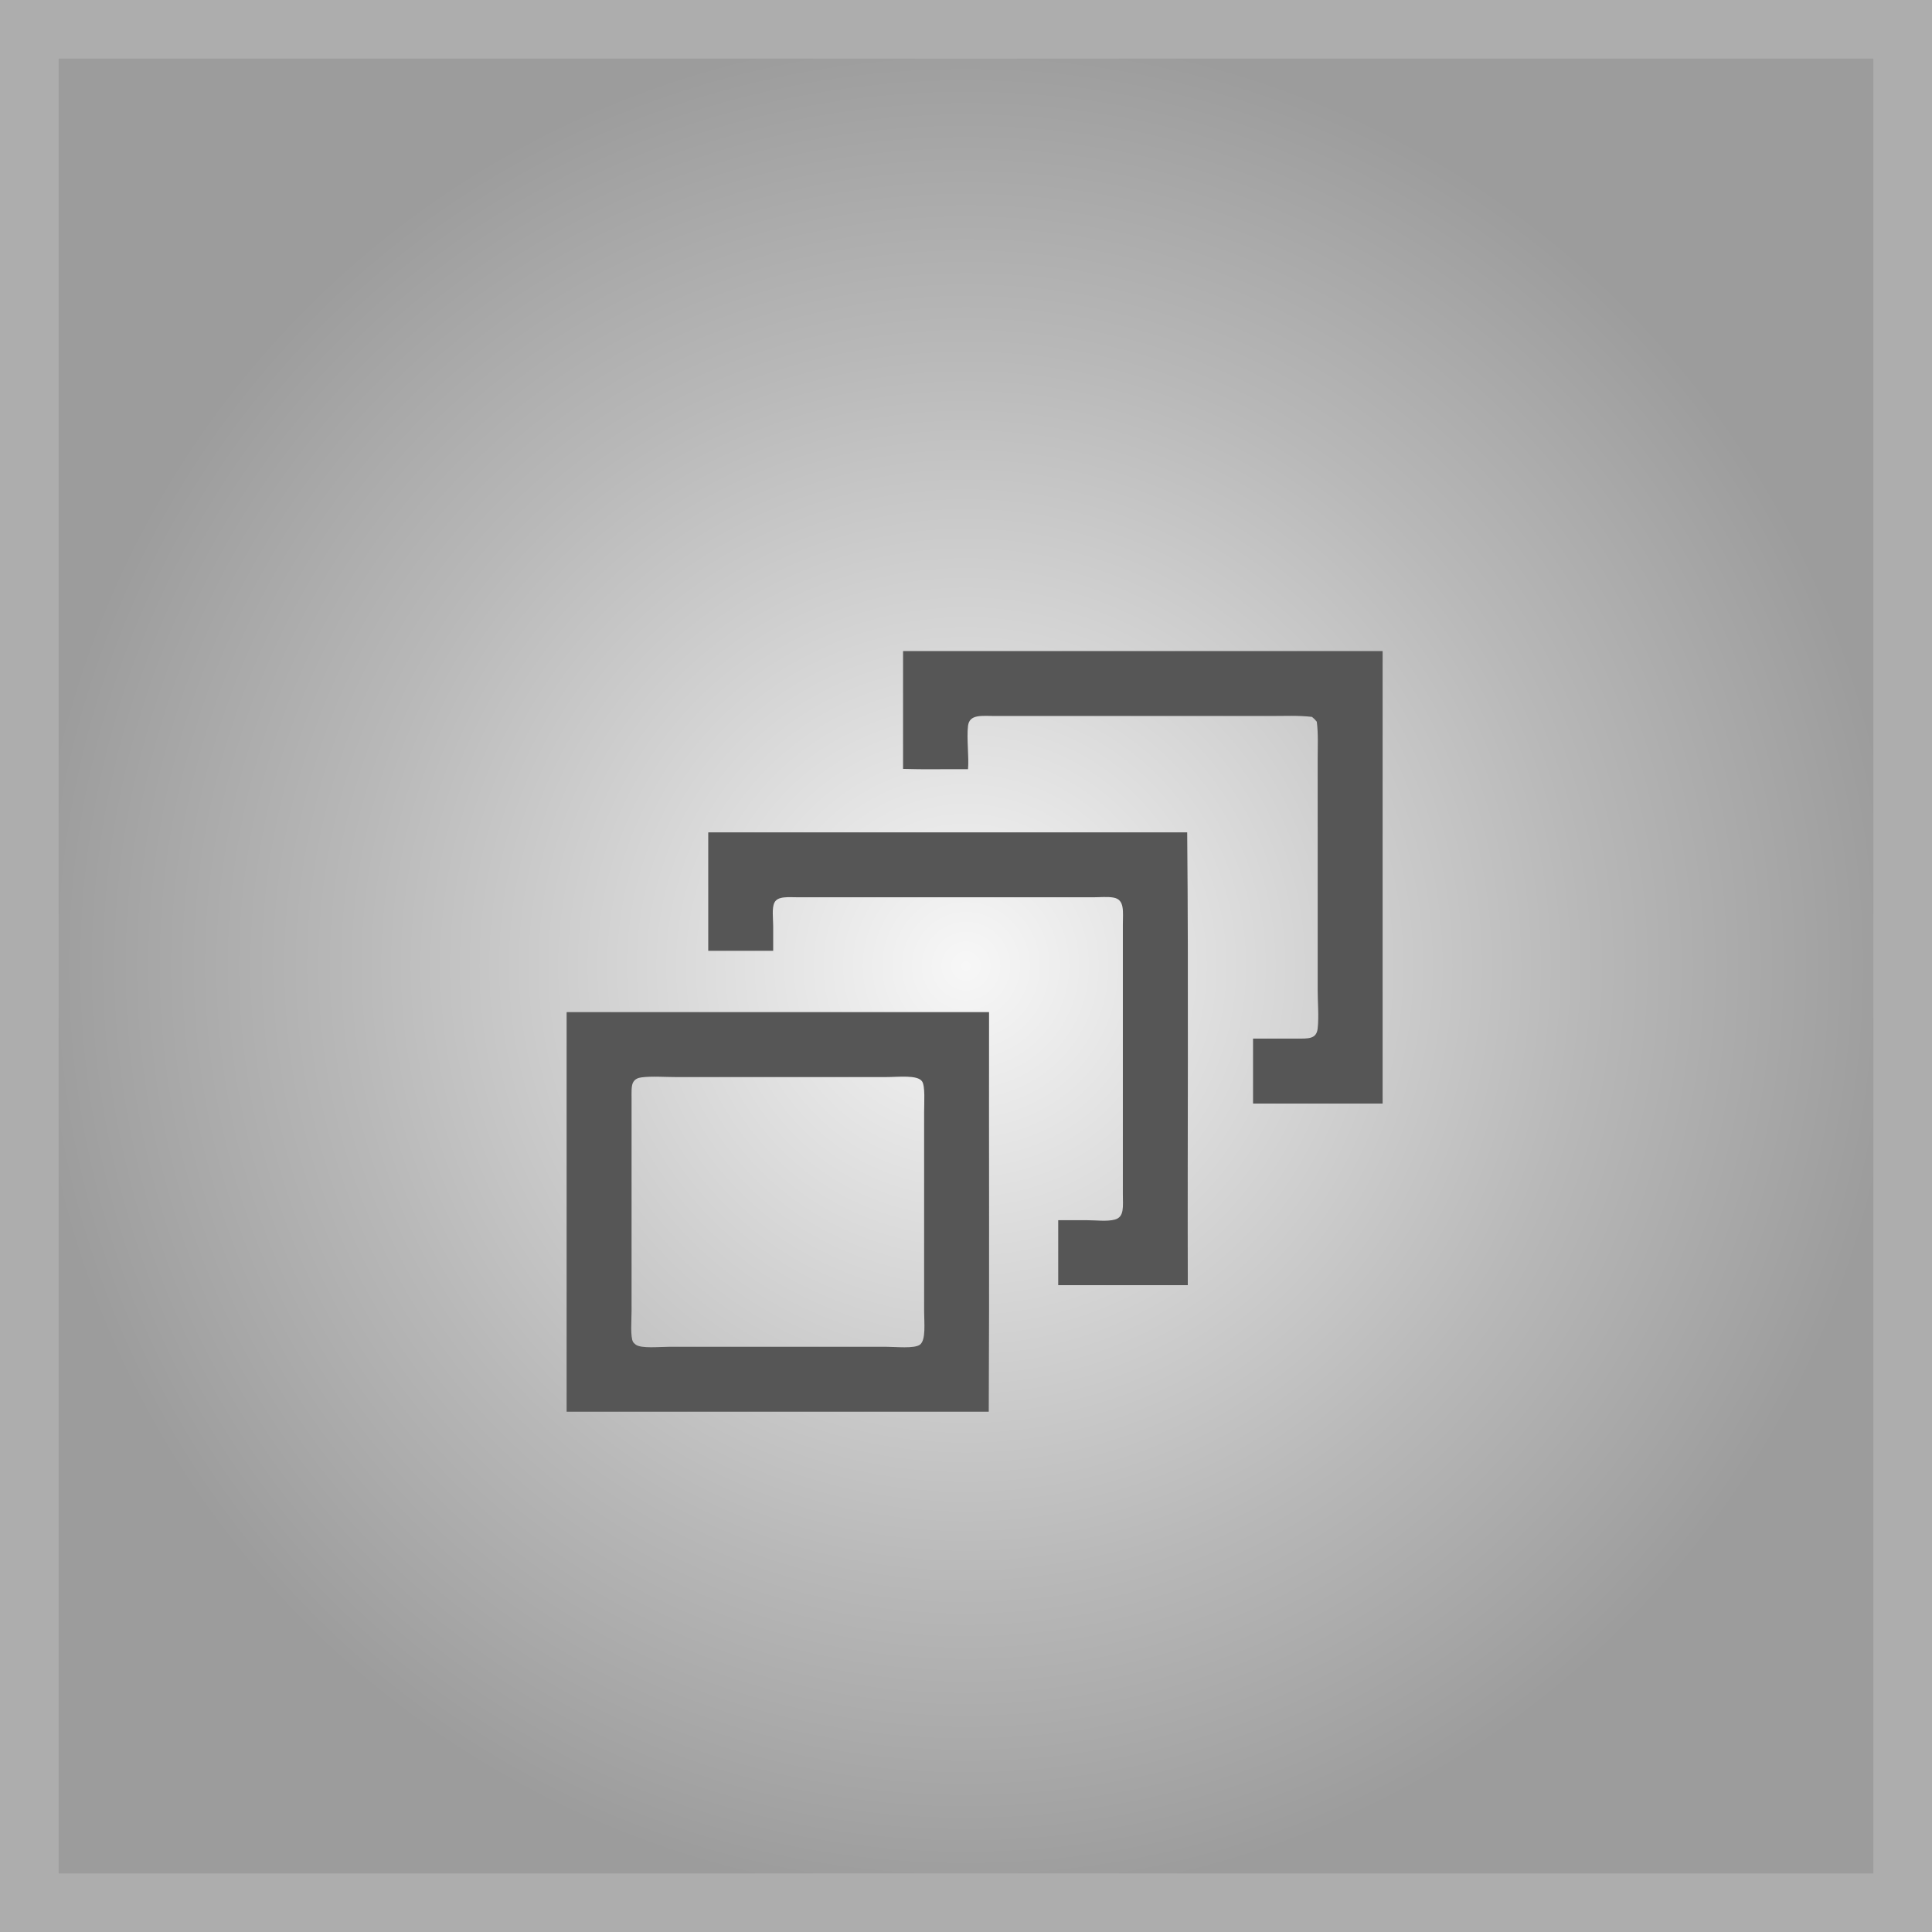
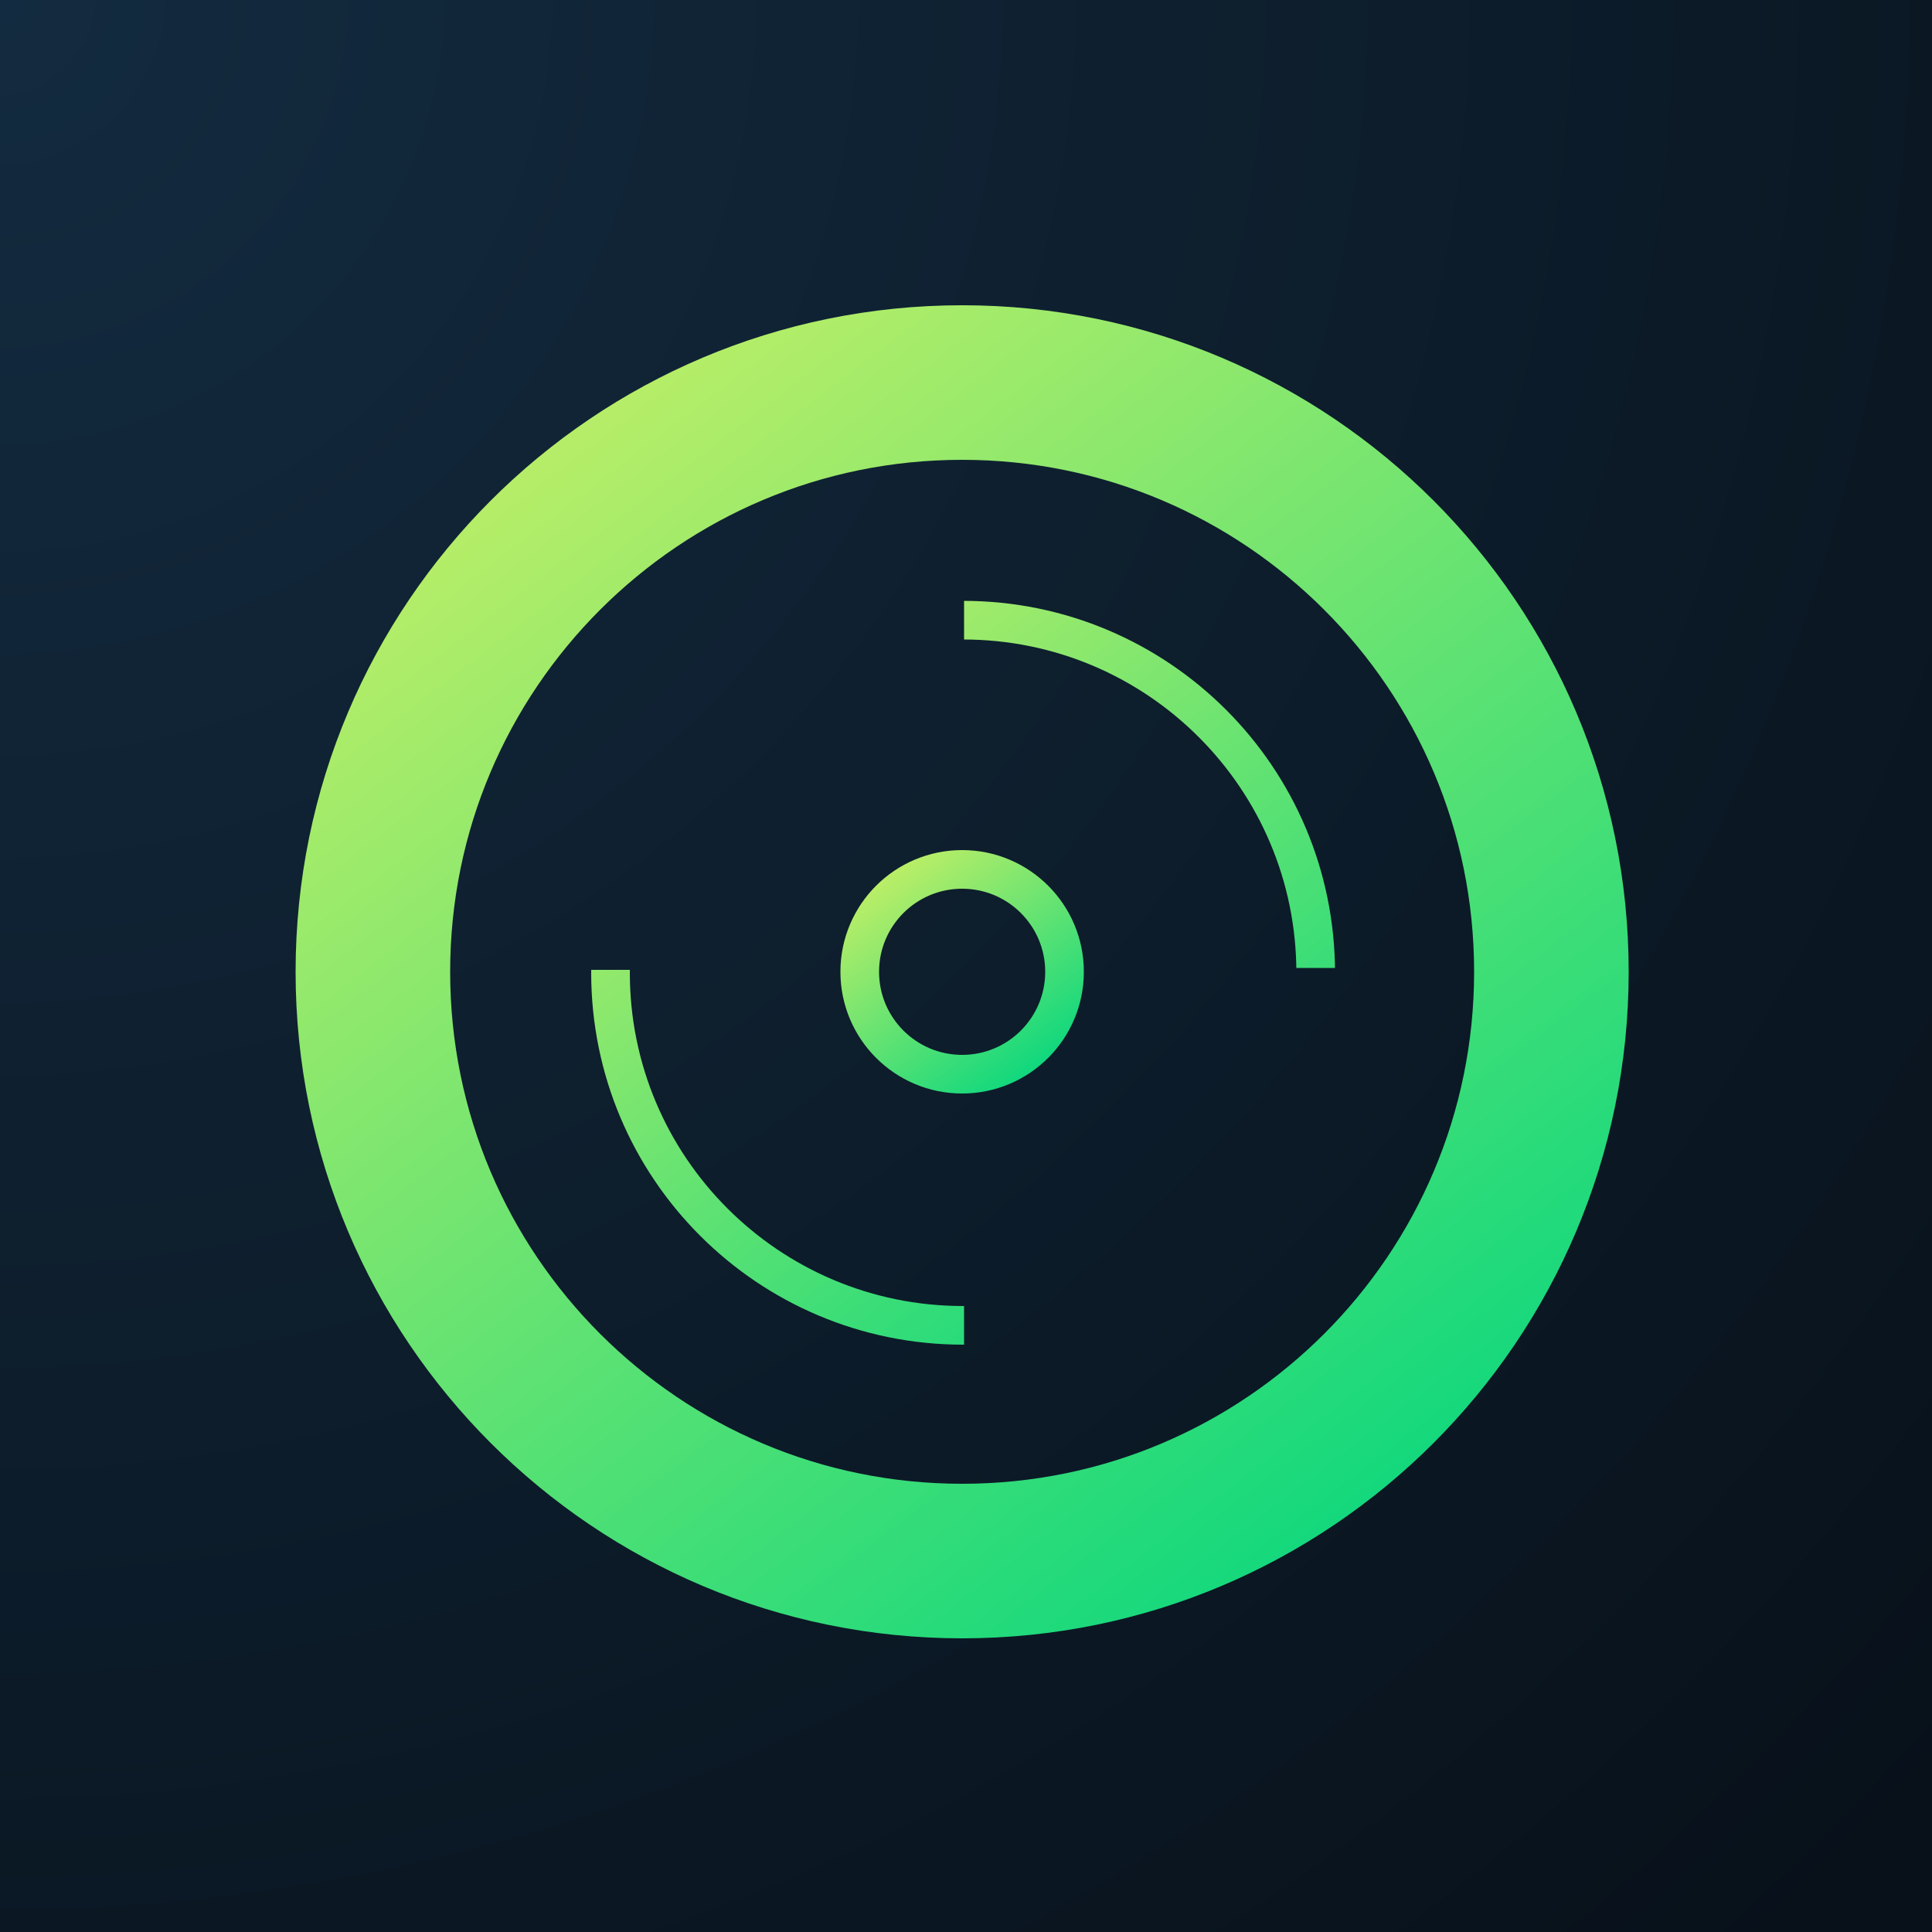
- <svg xmlns="http://www.w3.org/2000/svg" version="1.1" id="Ebene_1" x="0px" y="0px" width="988.906" height="988.906" viewBox="0 0 988.906 988.906" enable-background="new 0 0 988.91 988.918" xml:space="preserve">
-   <defs id="defs24" />
-   <radialGradient id="SVGID_1_" cx="262.763" cy="837.489" r="479.457" gradientTransform="matrix(1,0,0,-1,231.688,1331.95)" gradientUnits="userSpaceOnUse">
-     <stop offset="0" style="stop-color:#F7F7F7" id="stop4" />
-     <stop offset="0.661" style="stop-color:#B8B8B8" id="stop6" />
-     <stop offset="1" style="stop-color:#9C9C9C" id="stop8" />
-   </radialGradient>
-   <rect x="14.996" y="15.002" stroke-miterlimit="10" width="958.91" height="958.918" id="rect10" style="fill:url(#SVGID_1_);stroke:#adadad;stroke-width:30;stroke-miterlimit:10" />
-   <g id="g12" transform="translate(-60.3125,-72.46878)">
-     <g id="g14">
-       <path d="m 522.705,405.707 c 81.77,0 163.551,0 245.313,0 0,77.206 0,154.405 0,231.615 -22.109,0 -44.22,0 -66.328,0 0,-11.08 0,-22.162 0,-33.242 6.881,0 14.965,0 22.469,0 5.842,0 10.021,0.296 10.617,-5.229 0.658,-6.105 0,-12.971 0,-19.699 -0.002,-38.979 0.004,-79.099 0,-118.191 0,-6.489 0.35,-12.914 -0.461,-19.084 -0.709,-0.933 -1.529,-1.752 -2.463,-2.463 -6.861,-0.813 -14.061,-0.461 -21.236,-0.461 -46.638,0 -93.722,0 -140.974,0 -6.812,0 -13.115,-1.035 -13.849,5.079 -0.768,6.367 0.584,16.283 0,22.16 -11.03,-0.104 -22.472,0.206 -33.242,-0.153 0,-19.955 0,-39.91 0,-59.866 -0.013,-0.223 -0.025,-0.441 0.154,-0.466 z" id="path16" style="fill:#565656" />
-       <path d="m 422.979,498.507 c 81.664,0 163.344,0 245.006,0 0.719,76.61 0.104,154.569 0.309,231.771 -22.109,0 -44.223,0 -66.328,0 0,-11.08 0,-22.16 0,-33.24 4.914,0 9.521,0 14.619,0 4.889,0 10.283,0.763 14.312,-0.309 5.025,-1.338 4.154,-6.521 4.154,-13.234 -0.002,-45.959 0.002,-91.102 0,-137.585 0,-6.817 1.082,-12.966 -4.771,-14.004 -3.177,-0.562 -6.898,-0.154 -10.621,-0.154 -50.157,0 -99.771,0 -150.355,0 -5.583,0 -10.909,-0.729 -12.62,2.771 -1.362,2.789 -0.615,8.104 -0.615,12.005 0,4.475 0,8.526 0,12.619 -11.081,0 -22.16,0 -33.241,0 0,-20.06 0,-40.116 0,-60.175 -0.016,-0.221 -0.026,-0.44 0.151,-0.465 z" id="path18" style="fill:#565656" />
-       <path d="m 350.495,590.537 c 72.024,0 144.042,0 216.07,0 -0.104,68.123 0.204,136.666 -0.152,204.531 -72.026,0 -144.044,0 -216.071,0 0,-68.024 0,-136.041 0,-204.069 -0.014,-0.218 -0.029,-0.436 0.153,-0.462 z m 33.703,36.321 c -0.769,1.771 -0.615,4.924 -0.615,7.693 0,8.381 0,18.119 0,25.086 0,28.803 0,55.559 0,83.721 0,4.818 -0.698,13.502 0.771,16.006 0.274,0.469 1.091,1.168 1.386,1.388 2.808,2.065 12.071,1.075 17.236,1.075 37.604,-0.002 73.427,0.002 110.807,0 5.176,-0.002 14.509,1.054 17.394,-1.075 3.18,-2.353 2.152,-11.146 2.152,-17.394 0,-33.981 0,-68.02 0,-101.572 0,-4.926 0.624,-13.489 -1.077,-15.852 -2.44,-3.392 -11.925,-2.154 -18.773,-2.154 -35.946,0 -71.481,0 -106.805,0 -5.922,0 -12.849,-0.537 -18.007,0.152 -1.641,0.221 -3.544,0.787 -4.469,2.926 z" id="path20" style="fill:#565656" />
+ <svg xmlns="http://www.w3.org/2000/svg" xmlns:xlink="http://www.w3.org/1999/xlink" width="1000px" height="1000px" viewBox="0 0 1000 1000" version="1.1">
+   <description>Created with Sketch.</description>
+   <defs>
+     <radialGradient cx="-1.33226763e-13%" cy="0%" fx="-1.33226763e-13%" fy="0%" r="136.06%" id="radialGradient-1">
+       <stop stop-color="#132B40" offset="0%" />
+       <stop stop-color="#08111A" offset="100%" />
+     </radialGradient>
+     <linearGradient x1="89.664%" y1="105.902%" x2="8.873%" y2="0%" id="linearGradient-2">
+       <stop stop-color="#03D67F" offset="0%" />
+       <stop stop-color="#C2EF66" offset="100%" />
+     </linearGradient>
+     <path d="M37,304 L37,573 L306,573 L306,304 L37,304 Z M306,34 L306,303 L575,303 L575,34 L306,34 Z" id="path-3" />
+   </defs>
+   <g id="Page-8" stroke="none" stroke-width="1" fill="none" fill-rule="evenodd">
+     <g id="Artboard-1">
+       <rect id="Base" fill="url(#radialGradient-1)" x="0" y="0" width="1000" height="1000" />
+       <g id="Album" transform="translate(193, 198)">
+         <circle id="Oval-5" stroke="url(#linearGradient-2)" stroke-width="80" cx="305" cy="305" r="305" />
+         <circle id="Oval-6" stroke="url(#linearGradient-2)" stroke-width="20" cx="305" cy="305" r="53" />
+         <mask id="mask-4" fill="white">
+           <use xlink:href="#path-3" />
+         </mask>
+         <use id="Rectangle-3" xlink:href="#path-3" />
+         <circle id="Oval-7" stroke="url(#linearGradient-2)" stroke-width="20" mask="url(#mask-4)" cx="305.5" cy="305.5" r="182.5" />
+       </g>
    </g>
  </g>
</svg>
